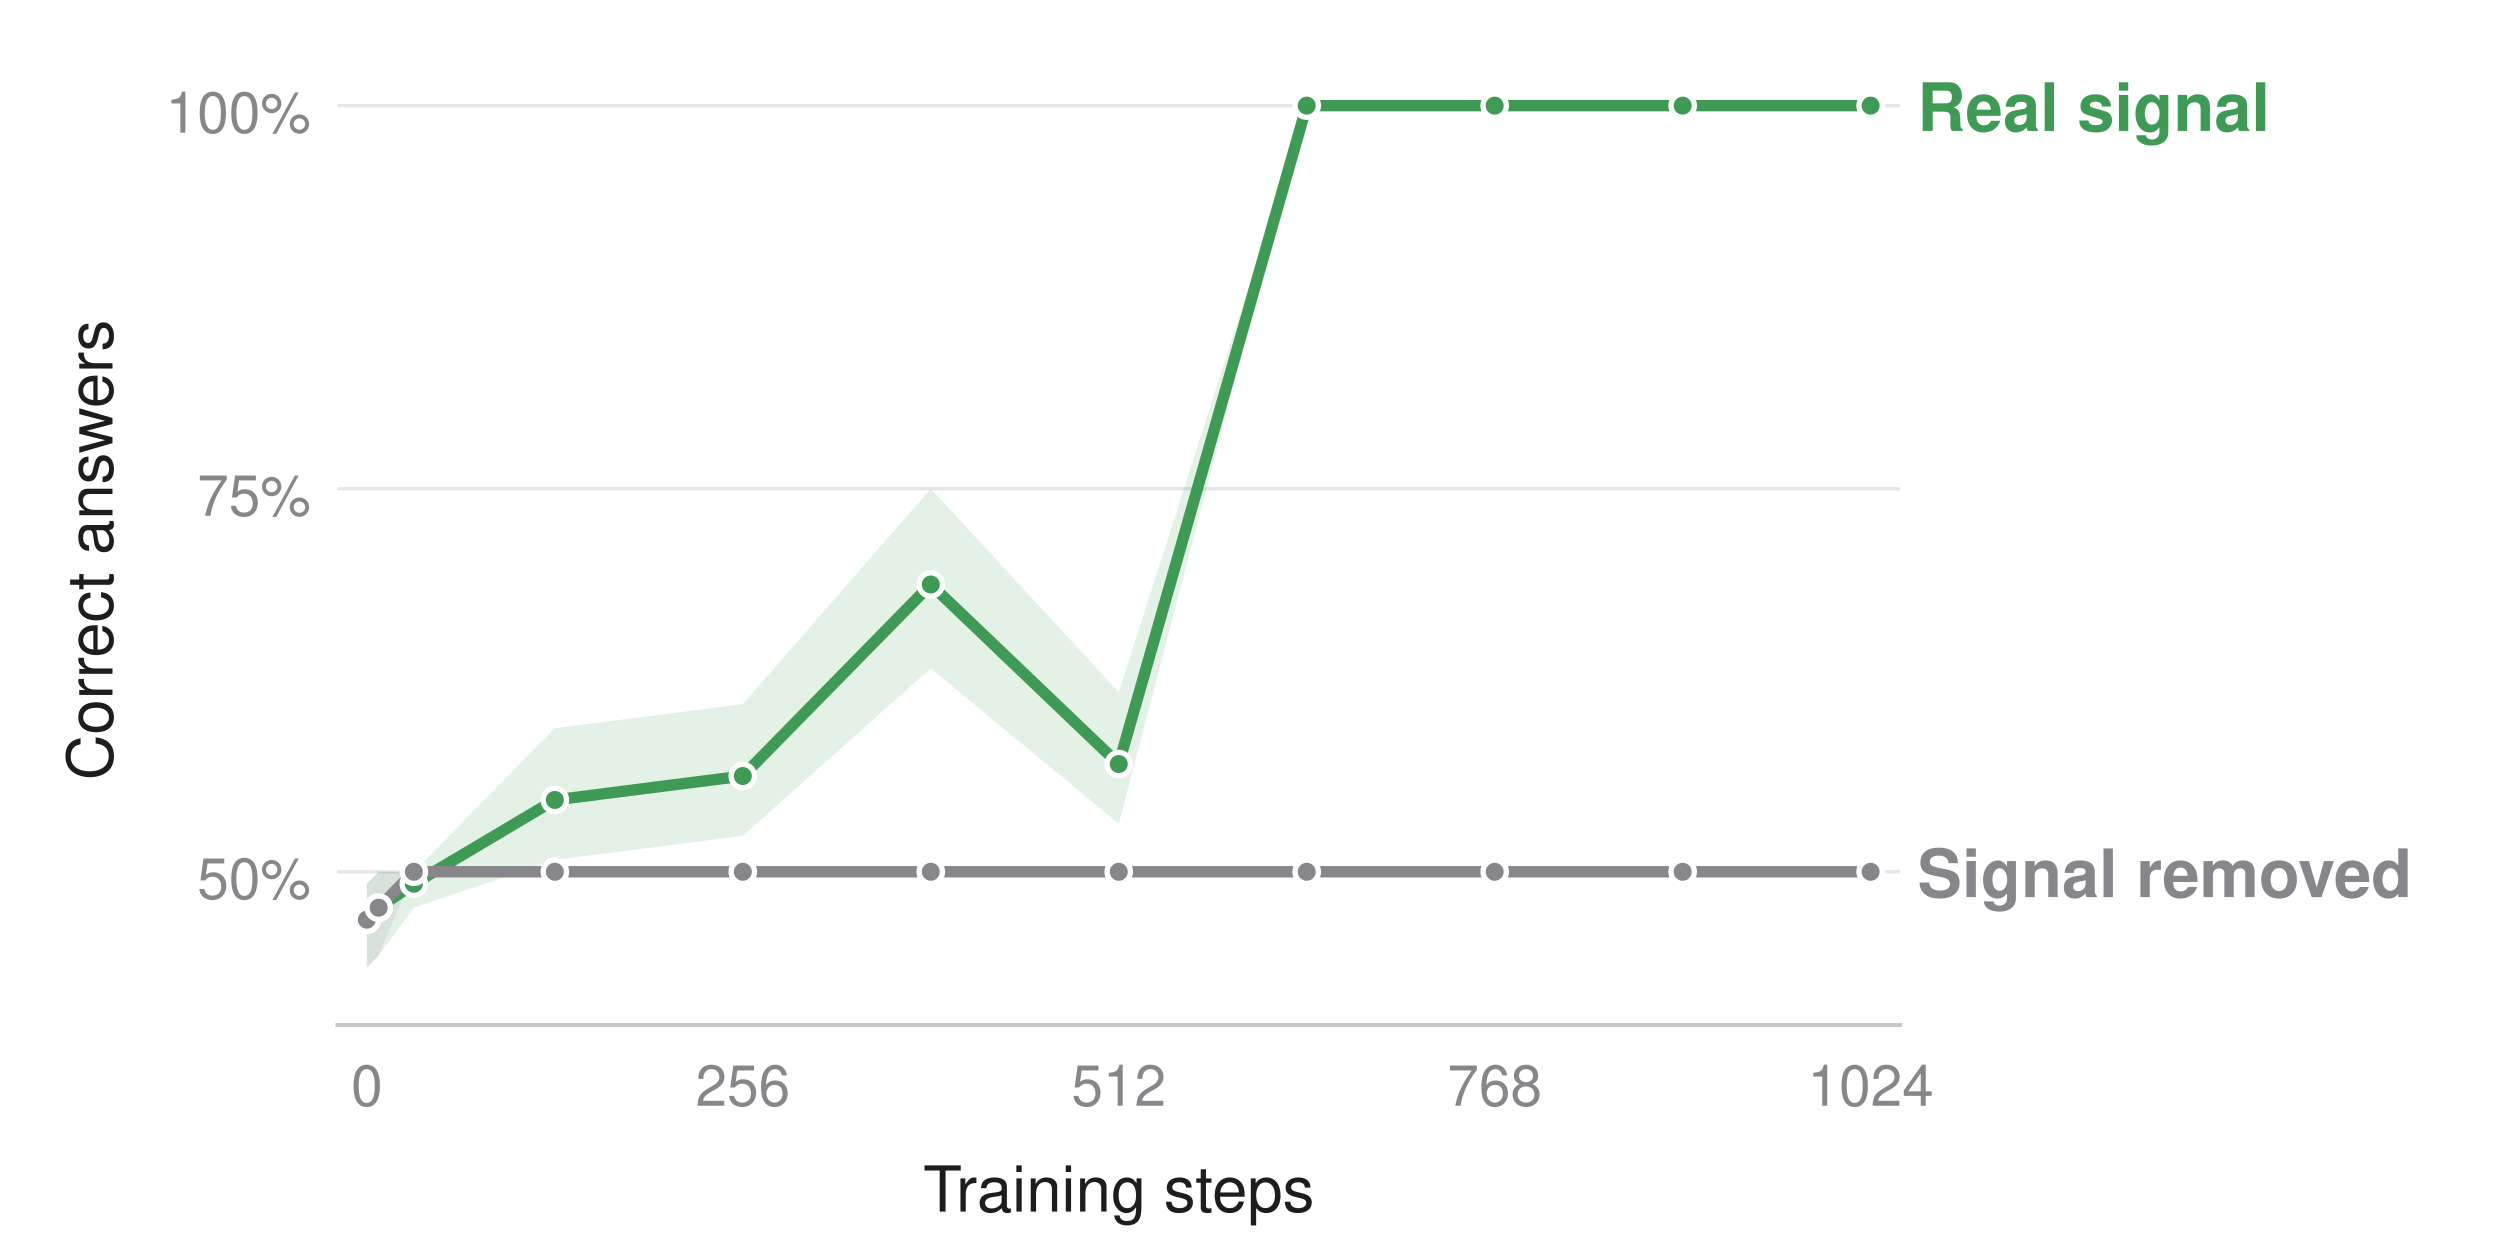
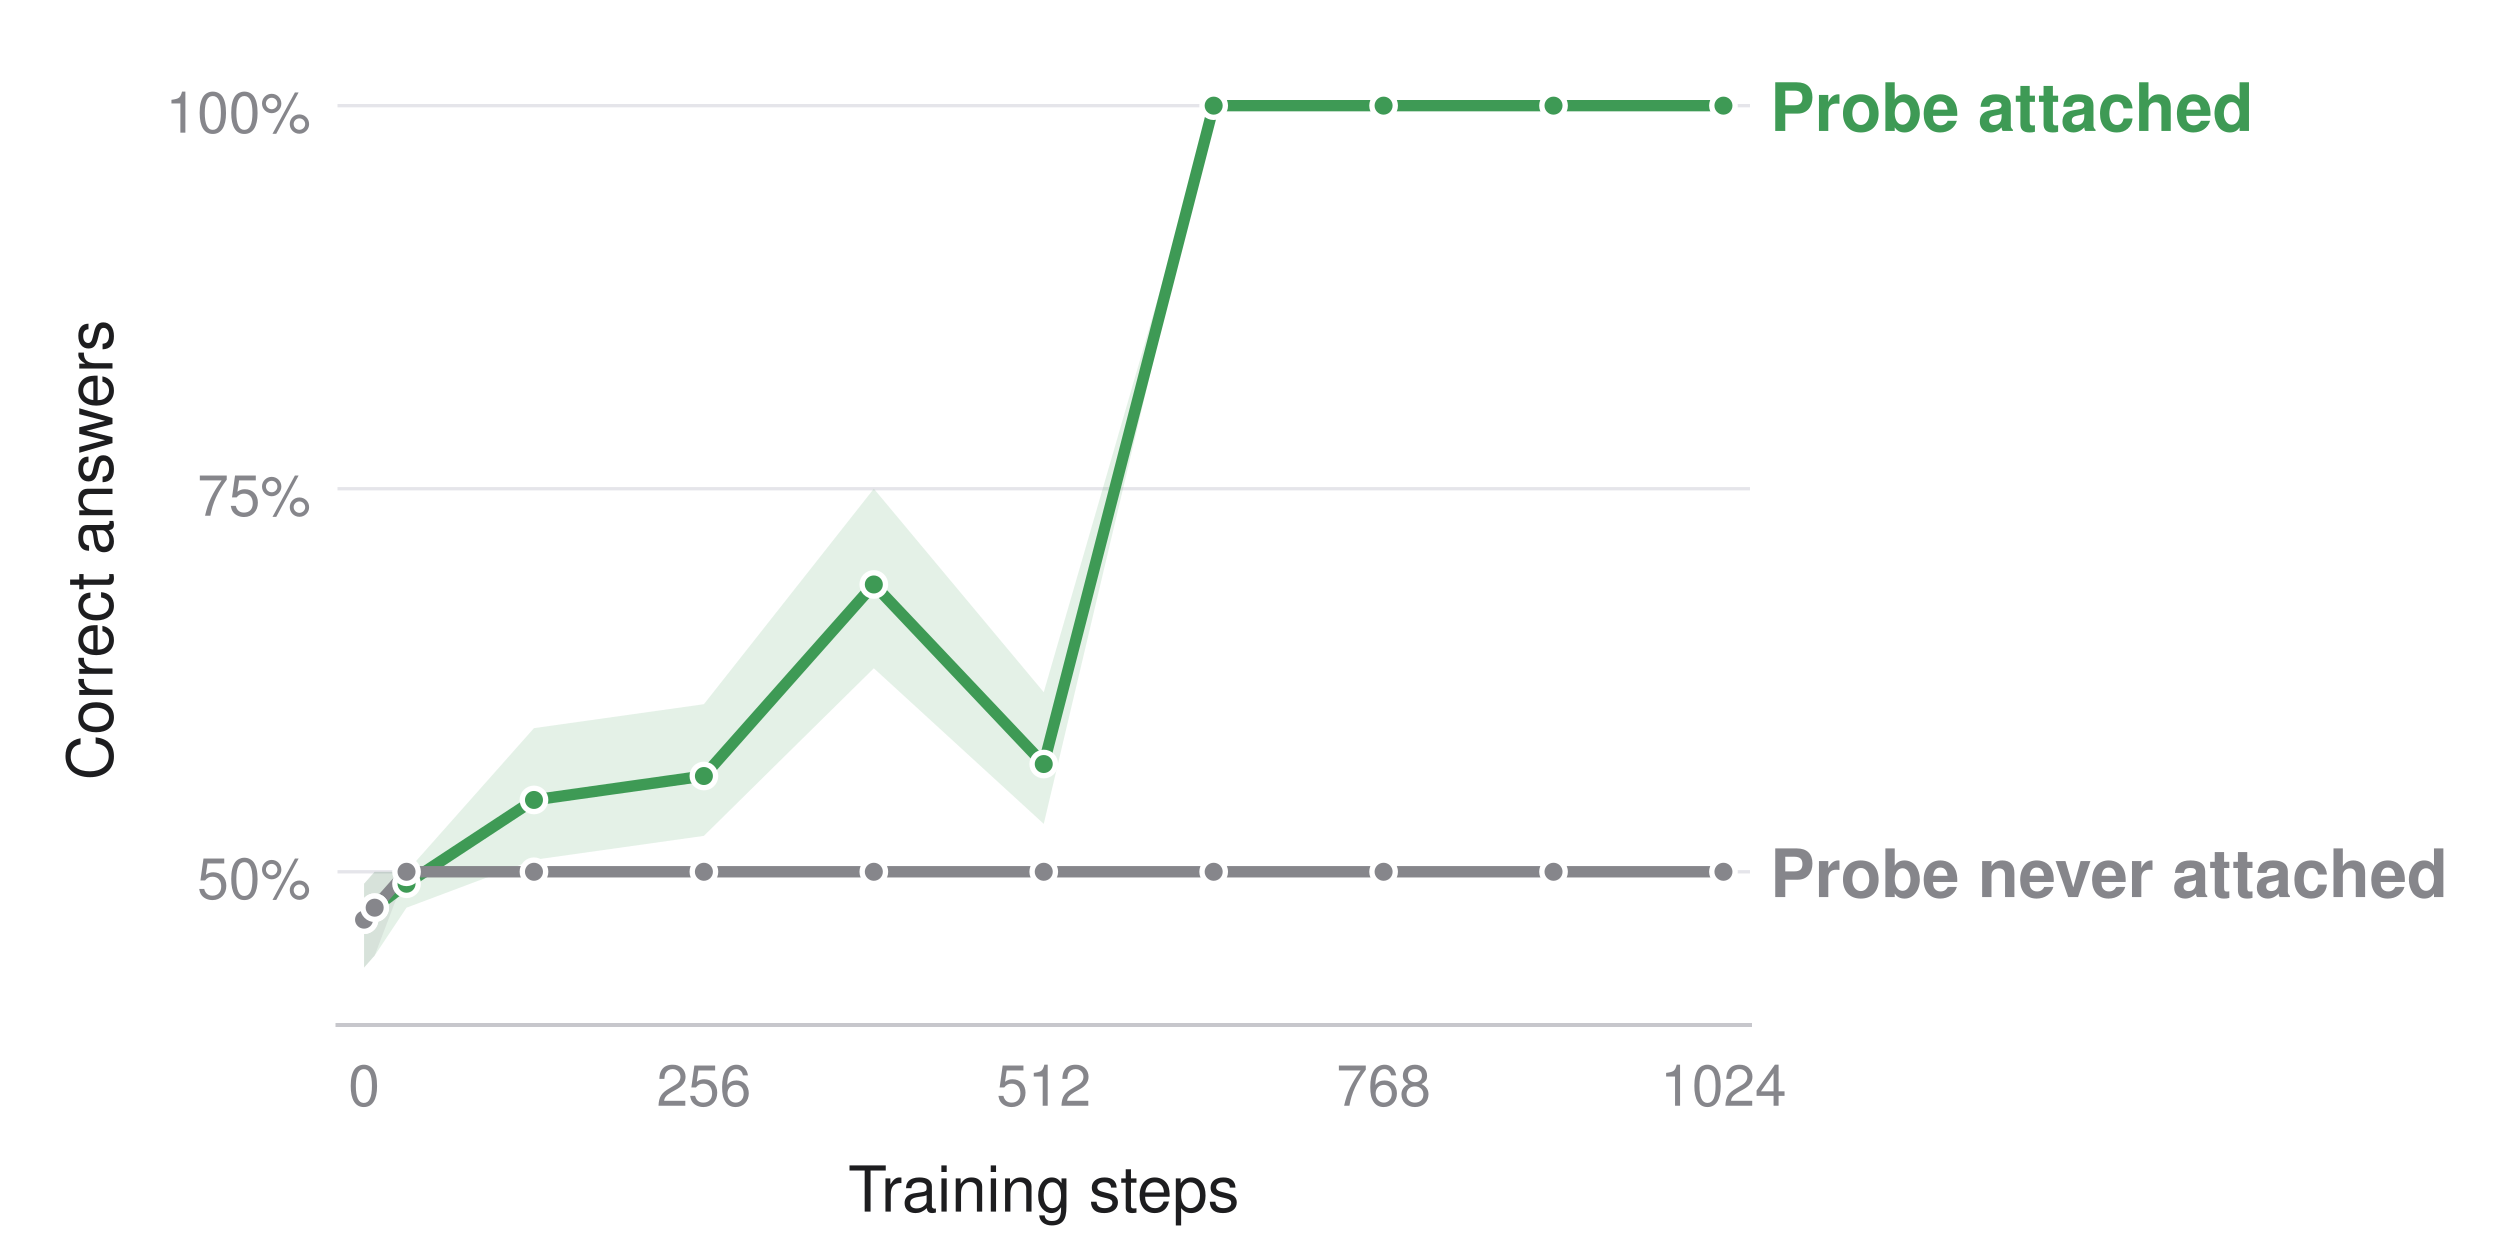
<svg xmlns="http://www.w3.org/2000/svg" xmlns:xlink="http://www.w3.org/1999/xlink" width="748.8pt" height="374.4pt" viewBox="0 0 748.8 374.4" version="1.1">
  <defs>
    <style type="text/css">*{stroke-linejoin: round; stroke-linecap: butt}</style>
  </defs>
  <g id="figure_1">
    <g id="patch_1">
      <path d="M 0 374.4  L 748.8 374.4  L 748.8 0  L 0 0  z " style="fill: #ffffff" />
    </g>
    <g id="axes_1">
      <g id="patch_2">
-         <path d="M 101.088 307.008  L 569.088 307.008  L 569.088 22.464  L 101.088 22.464  z " style="fill: #ffffff" />
+         <path d="M 101.088 307.008  L 524.16 307.008  L 524.16 22.464  L 101.088 22.464  z " style="fill: #ffffff" />
      </g>
      <g id="matplotlib.axis_1">
        <g id="xtick_1">
          <g id="line2d_1" />
          <g id="text_1">
-             <text style="font-size: 17px; font-family: 'Helvetica Neue', 'Helvetica', 'Arial', 'DejaVu Sans'; text-anchor: middle; fill: #86868b" x="109.885" y="331.192" transform="rotate(-0 109.885 331.192)">0</text>
+             <text style="font-size: 17px; font-family: 'Helvetica Neue', 'Helvetica', 'Arial', 'DejaVu Sans'; text-anchor: middle; fill: #86868b" x="109.04" y="331.192" transform="rotate(-0 109.0405 331.192)">0</text>
          </g>
        </g>
        <g id="xtick_2">
          <g id="line2d_2" />
          <g id="text_2">
-             <text style="font-size: 17px; font-family: 'Helvetica Neue', 'Helvetica', 'Arial', 'DejaVu Sans'; text-anchor: middle; fill: #86868b" x="222.486" y="331.192" transform="rotate(-0 222.4865 331.192)">256</text>
+             <text style="font-size: 17px; font-family: 'Helvetica Neue', 'Helvetica', 'Arial', 'DejaVu Sans'; text-anchor: middle; fill: #86868b" x="210.832" y="331.192" transform="rotate(-0 210.8322 331.192)">256</text>
          </g>
        </g>
        <g id="xtick_3">
          <g id="line2d_3" />
          <g id="text_3">
-             <text style="font-size: 17px; font-family: 'Helvetica Neue', 'Helvetica', 'Arial', 'DejaVu Sans'; text-anchor: middle; fill: #86868b" x="335.088" y="331.192" transform="rotate(-0 335.088 331.192)">512</text>
+             <text style="font-size: 17px; font-family: 'Helvetica Neue', 'Helvetica', 'Arial', 'DejaVu Sans'; text-anchor: middle; fill: #86868b" x="312.624" y="331.192" transform="rotate(-0 312.624 331.192)">512</text>
          </g>
        </g>
        <g id="xtick_4">
          <g id="line2d_4" />
          <g id="text_4">
-             <text style="font-size: 17px; font-family: 'Helvetica Neue', 'Helvetica', 'Arial', 'DejaVu Sans'; text-anchor: middle; fill: #86868b" x="447.69" y="331.192" transform="rotate(-0 447.6895 331.192)">768</text>
+             <text style="font-size: 17px; font-family: 'Helvetica Neue', 'Helvetica', 'Arial', 'DejaVu Sans'; text-anchor: middle; fill: #86868b" x="414.416" y="331.192" transform="rotate(-0 414.4158 331.192)">768</text>
          </g>
        </g>
        <g id="xtick_5">
          <g id="line2d_5" />
          <g id="text_5">
-             <text style="font-size: 17px; font-family: 'Helvetica Neue', 'Helvetica', 'Arial', 'DejaVu Sans'; text-anchor: middle; fill: #86868b" x="560.291" y="331.192" transform="rotate(-0 560.291 331.192)">1024</text>
+             <text style="font-size: 17px; font-family: 'Helvetica Neue', 'Helvetica', 'Arial', 'DejaVu Sans'; text-anchor: middle; fill: #86868b" x="516.208" y="331.192" transform="rotate(-0 516.2075 331.192)">1024</text>
          </g>
        </g>
        <g id="text_6">
-           <text style="font-size: 19px; font-family: 'Helvetica Neue', 'Helvetica', 'Arial', 'DejaVu Sans'; text-anchor: middle; fill: #1d1d1f" x="335.088" y="362.901" transform="rotate(-0 335.088 362.901)">Training steps</text>
+           <text style="font-size: 19px; font-family: 'Helvetica Neue', 'Helvetica', 'Arial', 'DejaVu Sans'; text-anchor: middle; fill: #1d1d1f" x="312.624" y="362.901" transform="rotate(-0 312.624 362.901)">Training steps</text>
        </g>
      </g>
      <g id="matplotlib.axis_2">
        <g id="ytick_1">
          <g id="line2d_6">
-             <path d="M 101.088 261.114  L 569.088 261.114  " clip-path="url(#p17fc65be09)" style="fill: none; stroke: #e5e5ea; stroke-linecap: square" />
+             <path d="M 101.088 261.114  L 524.16 261.114  " clip-path="url(#p8826e1e633)" style="fill: none; stroke: #e5e5ea; stroke-linecap: square" />
          </g>
          <g id="line2d_7" />
          <g id="text_7">
            <text style="font-size: 17px; font-family: 'Helvetica Neue', 'Helvetica', 'Arial', 'DejaVu Sans'; text-anchor: end; fill: #86868b" x="93.088" y="269.206" transform="rotate(-0 93.088 269.2058)">50%</text>
          </g>
        </g>
        <g id="ytick_2">
          <g id="line2d_8">
-             <path d="M 101.088 146.378  L 569.088 146.378  " clip-path="url(#p17fc65be09)" style="fill: none; stroke: #e5e5ea; stroke-linecap: square" />
+             <path d="M 101.088 146.378  L 524.16 146.378  " clip-path="url(#p8826e1e633)" style="fill: none; stroke: #e5e5ea; stroke-linecap: square" />
          </g>
          <g id="line2d_9" />
          <g id="text_8">
            <text style="font-size: 17px; font-family: 'Helvetica Neue', 'Helvetica', 'Arial', 'DejaVu Sans'; text-anchor: end; fill: #86868b" x="93.088" y="154.47" transform="rotate(-0 93.088 154.4703)">75%</text>
          </g>
        </g>
        <g id="ytick_3">
          <g id="line2d_10">
-             <path d="M 101.088 31.643  L 569.088 31.643  " clip-path="url(#p17fc65be09)" style="fill: none; stroke: #e5e5ea; stroke-linecap: square" />
+             <path d="M 101.088 31.643  L 524.16 31.643  " clip-path="url(#p8826e1e633)" style="fill: none; stroke: #e5e5ea; stroke-linecap: square" />
          </g>
          <g id="line2d_11" />
          <g id="text_9">
            <text style="font-size: 17px; font-family: 'Helvetica Neue', 'Helvetica', 'Arial', 'DejaVu Sans'; text-anchor: end; fill: #86868b" x="93.088" y="39.735" transform="rotate(-0 93.088 39.73484)">100%</text>
          </g>
        </g>
        <g id="text_10">
          <text style="font-size: 19px; font-family: 'Helvetica Neue', 'Helvetica', 'Arial', 'DejaVu Sans'; text-anchor: middle; fill: #1d1d1f" x="33.688" y="164.736" transform="rotate(-90 33.68819 164.736)">Correct answers</text>
        </g>
      </g>
      <g id="FillBetweenPolyCollection_1">
        <defs>
-           <path id="mb57425b9aa" d="M 109.885 -109.701  L 109.885 -84.602  L 113.404 -88.188  L 123.96 -102.53  L 166.186 -116.872  L 222.486 -124.043  L 278.787 -174.239  L 335.088 -127.628  L 391.389 -342.757  L 447.69 -342.757  L 503.99 -342.757  L 560.291 -342.757  L 560.291 -342.757  L 560.291 -342.757  L 503.99 -342.757  L 447.69 -342.757  L 391.389 -342.757  L 335.088 -167.068  L 278.787 -228.022  L 222.486 -163.483  L 166.186 -156.312  L 123.96 -113.286  L 113.404 -113.286  L 109.885 -109.701  z " />
+           <path id="m0bd2b20997" d="M 109.04 -109.701  L 109.04 -84.602  L 112.221 -88.188  L 121.764 -102.53  L 159.936 -116.872  L 210.832 -124.043  L 261.728 -174.239  L 312.624 -127.628  L 363.52 -342.757  L 414.416 -342.757  L 465.312 -342.757  L 516.208 -342.757  L 516.208 -342.757  L 516.208 -342.757  L 465.312 -342.757  L 414.416 -342.757  L 363.52 -342.757  L 312.624 -167.068  L 261.728 -228.022  L 210.832 -163.483  L 159.936 -156.312  L 121.764 -113.286  L 112.221 -113.286  L 109.04 -109.701  z " />
        </defs>
-         <g clip-path="url(#p17fc65be09)">
-           <use xlink:href="#mb57425b9aa" x="0" y="374.4" style="fill: #3e9a55; fill-opacity: 0.14" />
+         <g clip-path="url(#p8826e1e633)">
+           <use xlink:href="#m0bd2b20997" x="0" y="374.4" style="fill: #3e9a55; fill-opacity: 0.14" />
        </g>
      </g>
      <g id="FillBetweenPolyCollection_2">
        <defs>
-           <path id="md9a303788d" d="M 109.885 -109.701  L 109.885 -84.602  L 113.404 -88.188  L 123.96 -113.286  L 166.186 -113.286  L 222.486 -113.286  L 278.787 -113.286  L 335.088 -113.286  L 391.389 -113.286  L 447.69 -113.286  L 503.99 -113.286  L 560.291 -113.286  L 560.291 -113.286  L 560.291 -113.286  L 503.99 -113.286  L 447.69 -113.286  L 391.389 -113.286  L 335.088 -113.286  L 278.787 -113.286  L 222.486 -113.286  L 166.186 -113.286  L 123.96 -113.286  L 113.404 -113.286  L 109.885 -109.701  z " />
+           <path id="m24285d5a52" d="M 109.04 -109.701  L 109.04 -84.602  L 112.221 -88.188  L 121.764 -113.286  L 159.936 -113.286  L 210.832 -113.286  L 261.728 -113.286  L 312.624 -113.286  L 363.52 -113.286  L 414.416 -113.286  L 465.312 -113.286  L 516.208 -113.286  L 516.208 -113.286  L 516.208 -113.286  L 465.312 -113.286  L 414.416 -113.286  L 363.52 -113.286  L 312.624 -113.286  L 261.728 -113.286  L 210.832 -113.286  L 159.936 -113.286  L 121.764 -113.286  L 112.221 -113.286  L 109.04 -109.701  z " />
        </defs>
-         <g clip-path="url(#p17fc65be09)">
-           <use xlink:href="#md9a303788d" x="0" y="374.4" style="fill: #86868b; fill-opacity: 0.14" />
+         <g clip-path="url(#p8826e1e633)">
+           <use xlink:href="#m24285d5a52" x="0" y="374.4" style="fill: #86868b; fill-opacity: 0.14" />
        </g>
      </g>
      <g id="patch_3">
-         <path d="M 101.088 307.008  L 569.088 307.008  " style="fill: none; stroke: #c7c7cc; stroke-width: 1.2; stroke-linejoin: miter; stroke-linecap: square" />
+         <path d="M 101.088 307.008  L 524.16 307.008  " style="fill: none; stroke: #c7c7cc; stroke-width: 1.2; stroke-linejoin: miter; stroke-linecap: square" />
      </g>
      <g id="text_11">
-         <text style="font-weight: 700; font-size: 20px; font-family: 'Helvetica Neue', 'Helvetica', 'Arial', 'DejaVu Sans'; text-anchor: start; fill: #3e9a55" x="574.291" y="39.223" transform="rotate(-0 574.291 39.22284)">Real signal</text>
+         <text style="font-weight: 700; font-size: 20px; font-family: 'Helvetica Neue', 'Helvetica', 'Arial', 'DejaVu Sans'; text-anchor: start; fill: #3e9a55" x="530.208" y="39.223" transform="rotate(-0 530.2075 39.22284)">Probe attached</text>
      </g>
      <g id="text_12">
-         <text style="font-weight: 700; font-size: 20px; font-family: 'Helvetica Neue', 'Helvetica', 'Arial', 'DejaVu Sans'; text-anchor: start; fill: #86868b" x="574.291" y="268.694" transform="rotate(-0 574.291 268.6938)">Signal removed</text>
+         <text style="font-weight: 700; font-size: 20px; font-family: 'Helvetica Neue', 'Helvetica', 'Arial', 'DejaVu Sans'; text-anchor: start; fill: #86868b" x="530.208" y="268.694" transform="rotate(-0 530.2075 268.6938)">Probe never attached</text>
      </g>
      <g id="line2d_12">
-         <path d="M 109.885 275.456  L 113.404 271.87  L 123.96 264.699  L 166.186 239.601  L 222.486 232.43  L 278.787 175.062  L 335.088 228.844  L 391.389 31.643  L 447.69 31.643  L 503.99 31.643  L 560.291 31.643  " clip-path="url(#p17fc65be09)" style="fill: none; stroke: #3e9a55; stroke-width: 3.4; stroke-linecap: square" />
+         <path d="M 109.04 275.456  L 112.221 271.87  L 121.764 264.699  L 159.936 239.601  L 210.832 232.43  L 261.728 175.062  L 312.624 228.844  L 363.52 31.643  L 414.416 31.643  L 465.312 31.643  L 516.208 31.643  " clip-path="url(#p8826e1e633)" style="fill: none; stroke: #3e9a55; stroke-width: 3.4; stroke-linecap: square" />
      </g>
      <g id="line2d_13">
-         <path d="M 109.885 275.456  L 113.404 271.87  L 123.96 261.114  L 166.186 261.114  L 222.486 261.114  L 278.787 261.114  L 335.088 261.114  L 391.389 261.114  L 447.69 261.114  L 503.99 261.114  L 560.291 261.114  " clip-path="url(#p17fc65be09)" style="fill: none; stroke: #86868b; stroke-width: 3.4; stroke-linecap: square" />
+         <path d="M 109.04 275.456  L 112.221 271.87  L 121.764 261.114  L 159.936 261.114  L 210.832 261.114  L 261.728 261.114  L 312.624 261.114  L 363.52 261.114  L 414.416 261.114  L 465.312 261.114  L 516.208 261.114  " clip-path="url(#p8826e1e633)" style="fill: none; stroke: #86868b; stroke-width: 3.4; stroke-linecap: square" />
      </g>
      <g id="line2d_14">
        <defs>
-           <path id="m759c350975" d="M 0 3.5  C 0.928 3.5 1.819 3.131 2.475 2.475  C 3.131 1.819 3.5 0.928 3.5 0  C 3.5 -0.928 3.131 -1.819 2.475 -2.475  C 1.819 -3.131 0.928 -3.5 0 -3.5  C -0.928 -3.5 -1.819 -3.131 -2.475 -2.475  C -3.131 -1.819 -3.5 -0.928 -3.5 0  C -3.5 0.928 -3.131 1.819 -2.475 2.475  C -1.819 3.131 -0.928 3.5 0 3.5  z " style="stroke: #ffffff; stroke-width: 1.6" />
+           <path id="m5bc8c6993a" d="M 0 3.5  C 0.928 3.5 1.819 3.131 2.475 2.475  C 3.131 1.819 3.5 0.928 3.5 0  C 3.5 -0.928 3.131 -1.819 2.475 -2.475  C 1.819 -3.131 0.928 -3.5 0 -3.5  C -0.928 -3.5 -1.819 -3.131 -2.475 -2.475  C -3.131 -1.819 -3.5 -0.928 -3.5 0  C -3.5 0.928 -3.131 1.819 -2.475 2.475  C -1.819 3.131 -0.928 3.5 0 3.5  z " style="stroke: #ffffff; stroke-width: 1.6" />
        </defs>
-         <g clip-path="url(#p17fc65be09)">
-           <use xlink:href="#m759c350975" x="109.885" y="275.456" style="fill: #3e9a55; stroke: #ffffff; stroke-width: 1.6" />
-           <use xlink:href="#m759c350975" x="113.404" y="271.87" style="fill: #3e9a55; stroke: #ffffff; stroke-width: 1.6" />
-           <use xlink:href="#m759c350975" x="123.96" y="264.699" style="fill: #3e9a55; stroke: #ffffff; stroke-width: 1.6" />
-           <use xlink:href="#m759c350975" x="166.186" y="239.601" style="fill: #3e9a55; stroke: #ffffff; stroke-width: 1.6" />
-           <use xlink:href="#m759c350975" x="222.486" y="232.43" style="fill: #3e9a55; stroke: #ffffff; stroke-width: 1.6" />
-           <use xlink:href="#m759c350975" x="278.787" y="175.062" style="fill: #3e9a55; stroke: #ffffff; stroke-width: 1.6" />
-           <use xlink:href="#m759c350975" x="335.088" y="228.844" style="fill: #3e9a55; stroke: #ffffff; stroke-width: 1.6" />
-           <use xlink:href="#m759c350975" x="391.389" y="31.643" style="fill: #3e9a55; stroke: #ffffff; stroke-width: 1.6" />
-           <use xlink:href="#m759c350975" x="447.69" y="31.643" style="fill: #3e9a55; stroke: #ffffff; stroke-width: 1.6" />
-           <use xlink:href="#m759c350975" x="503.99" y="31.643" style="fill: #3e9a55; stroke: #ffffff; stroke-width: 1.6" />
-           <use xlink:href="#m759c350975" x="560.291" y="31.643" style="fill: #3e9a55; stroke: #ffffff; stroke-width: 1.6" />
+         <g clip-path="url(#p8826e1e633)">
+           <use xlink:href="#m5bc8c6993a" x="109.04" y="275.456" style="fill: #3e9a55; stroke: #ffffff; stroke-width: 1.6" />
+           <use xlink:href="#m5bc8c6993a" x="112.221" y="271.87" style="fill: #3e9a55; stroke: #ffffff; stroke-width: 1.6" />
+           <use xlink:href="#m5bc8c6993a" x="121.764" y="264.699" style="fill: #3e9a55; stroke: #ffffff; stroke-width: 1.6" />
+           <use xlink:href="#m5bc8c6993a" x="159.936" y="239.601" style="fill: #3e9a55; stroke: #ffffff; stroke-width: 1.6" />
+           <use xlink:href="#m5bc8c6993a" x="210.832" y="232.43" style="fill: #3e9a55; stroke: #ffffff; stroke-width: 1.6" />
+           <use xlink:href="#m5bc8c6993a" x="261.728" y="175.062" style="fill: #3e9a55; stroke: #ffffff; stroke-width: 1.6" />
+           <use xlink:href="#m5bc8c6993a" x="312.624" y="228.844" style="fill: #3e9a55; stroke: #ffffff; stroke-width: 1.6" />
+           <use xlink:href="#m5bc8c6993a" x="363.52" y="31.643" style="fill: #3e9a55; stroke: #ffffff; stroke-width: 1.6" />
+           <use xlink:href="#m5bc8c6993a" x="414.416" y="31.643" style="fill: #3e9a55; stroke: #ffffff; stroke-width: 1.6" />
+           <use xlink:href="#m5bc8c6993a" x="465.312" y="31.643" style="fill: #3e9a55; stroke: #ffffff; stroke-width: 1.6" />
+           <use xlink:href="#m5bc8c6993a" x="516.208" y="31.643" style="fill: #3e9a55; stroke: #ffffff; stroke-width: 1.6" />
        </g>
      </g>
      <g id="line2d_15">
        <defs>
-           <path id="m5e61cb1b40" d="M 0 3.5  C 0.928 3.5 1.819 3.131 2.475 2.475  C 3.131 1.819 3.5 0.928 3.5 0  C 3.5 -0.928 3.131 -1.819 2.475 -2.475  C 1.819 -3.131 0.928 -3.5 0 -3.5  C -0.928 -3.5 -1.819 -3.131 -2.475 -2.475  C -3.131 -1.819 -3.5 -0.928 -3.5 0  C -3.5 0.928 -3.131 1.819 -2.475 2.475  C -1.819 3.131 -0.928 3.5 0 3.5  z " style="stroke: #ffffff; stroke-width: 1.6" />
+           <path id="m0085165a28" d="M 0 3.5  C 0.928 3.5 1.819 3.131 2.475 2.475  C 3.131 1.819 3.5 0.928 3.5 0  C 3.5 -0.928 3.131 -1.819 2.475 -2.475  C 1.819 -3.131 0.928 -3.5 0 -3.5  C -0.928 -3.5 -1.819 -3.131 -2.475 -2.475  C -3.131 -1.819 -3.5 -0.928 -3.5 0  C -3.5 0.928 -3.131 1.819 -2.475 2.475  C -1.819 3.131 -0.928 3.5 0 3.5  z " style="stroke: #ffffff; stroke-width: 1.6" />
        </defs>
-         <g clip-path="url(#p17fc65be09)">
-           <use xlink:href="#m5e61cb1b40" x="109.885" y="275.456" style="fill: #86868b; stroke: #ffffff; stroke-width: 1.6" />
-           <use xlink:href="#m5e61cb1b40" x="113.404" y="271.87" style="fill: #86868b; stroke: #ffffff; stroke-width: 1.6" />
-           <use xlink:href="#m5e61cb1b40" x="123.96" y="261.114" style="fill: #86868b; stroke: #ffffff; stroke-width: 1.6" />
-           <use xlink:href="#m5e61cb1b40" x="166.186" y="261.114" style="fill: #86868b; stroke: #ffffff; stroke-width: 1.6" />
-           <use xlink:href="#m5e61cb1b40" x="222.486" y="261.114" style="fill: #86868b; stroke: #ffffff; stroke-width: 1.6" />
-           <use xlink:href="#m5e61cb1b40" x="278.787" y="261.114" style="fill: #86868b; stroke: #ffffff; stroke-width: 1.6" />
-           <use xlink:href="#m5e61cb1b40" x="335.088" y="261.114" style="fill: #86868b; stroke: #ffffff; stroke-width: 1.6" />
-           <use xlink:href="#m5e61cb1b40" x="391.389" y="261.114" style="fill: #86868b; stroke: #ffffff; stroke-width: 1.6" />
-           <use xlink:href="#m5e61cb1b40" x="447.69" y="261.114" style="fill: #86868b; stroke: #ffffff; stroke-width: 1.6" />
-           <use xlink:href="#m5e61cb1b40" x="503.99" y="261.114" style="fill: #86868b; stroke: #ffffff; stroke-width: 1.6" />
-           <use xlink:href="#m5e61cb1b40" x="560.291" y="261.114" style="fill: #86868b; stroke: #ffffff; stroke-width: 1.6" />
+         <g clip-path="url(#p8826e1e633)">
+           <use xlink:href="#m0085165a28" x="109.04" y="275.456" style="fill: #86868b; stroke: #ffffff; stroke-width: 1.6" />
+           <use xlink:href="#m0085165a28" x="112.221" y="271.87" style="fill: #86868b; stroke: #ffffff; stroke-width: 1.6" />
+           <use xlink:href="#m0085165a28" x="121.764" y="261.114" style="fill: #86868b; stroke: #ffffff; stroke-width: 1.6" />
+           <use xlink:href="#m0085165a28" x="159.936" y="261.114" style="fill: #86868b; stroke: #ffffff; stroke-width: 1.6" />
+           <use xlink:href="#m0085165a28" x="210.832" y="261.114" style="fill: #86868b; stroke: #ffffff; stroke-width: 1.6" />
+           <use xlink:href="#m0085165a28" x="261.728" y="261.114" style="fill: #86868b; stroke: #ffffff; stroke-width: 1.6" />
+           <use xlink:href="#m0085165a28" x="312.624" y="261.114" style="fill: #86868b; stroke: #ffffff; stroke-width: 1.6" />
+           <use xlink:href="#m0085165a28" x="363.52" y="261.114" style="fill: #86868b; stroke: #ffffff; stroke-width: 1.6" />
+           <use xlink:href="#m0085165a28" x="414.416" y="261.114" style="fill: #86868b; stroke: #ffffff; stroke-width: 1.6" />
+           <use xlink:href="#m0085165a28" x="465.312" y="261.114" style="fill: #86868b; stroke: #ffffff; stroke-width: 1.6" />
+           <use xlink:href="#m0085165a28" x="516.208" y="261.114" style="fill: #86868b; stroke: #ffffff; stroke-width: 1.6" />
        </g>
      </g>
    </g>
  </g>
  <defs>
-     <clipPath id="p17fc65be09">
-       <rect x="101.088" y="22.464" width="468" height="284.544" />
+     <clipPath id="p8826e1e633">
+       <rect x="101.088" y="22.464" width="423.072" height="284.544" />
    </clipPath>
  </defs>
</svg>
